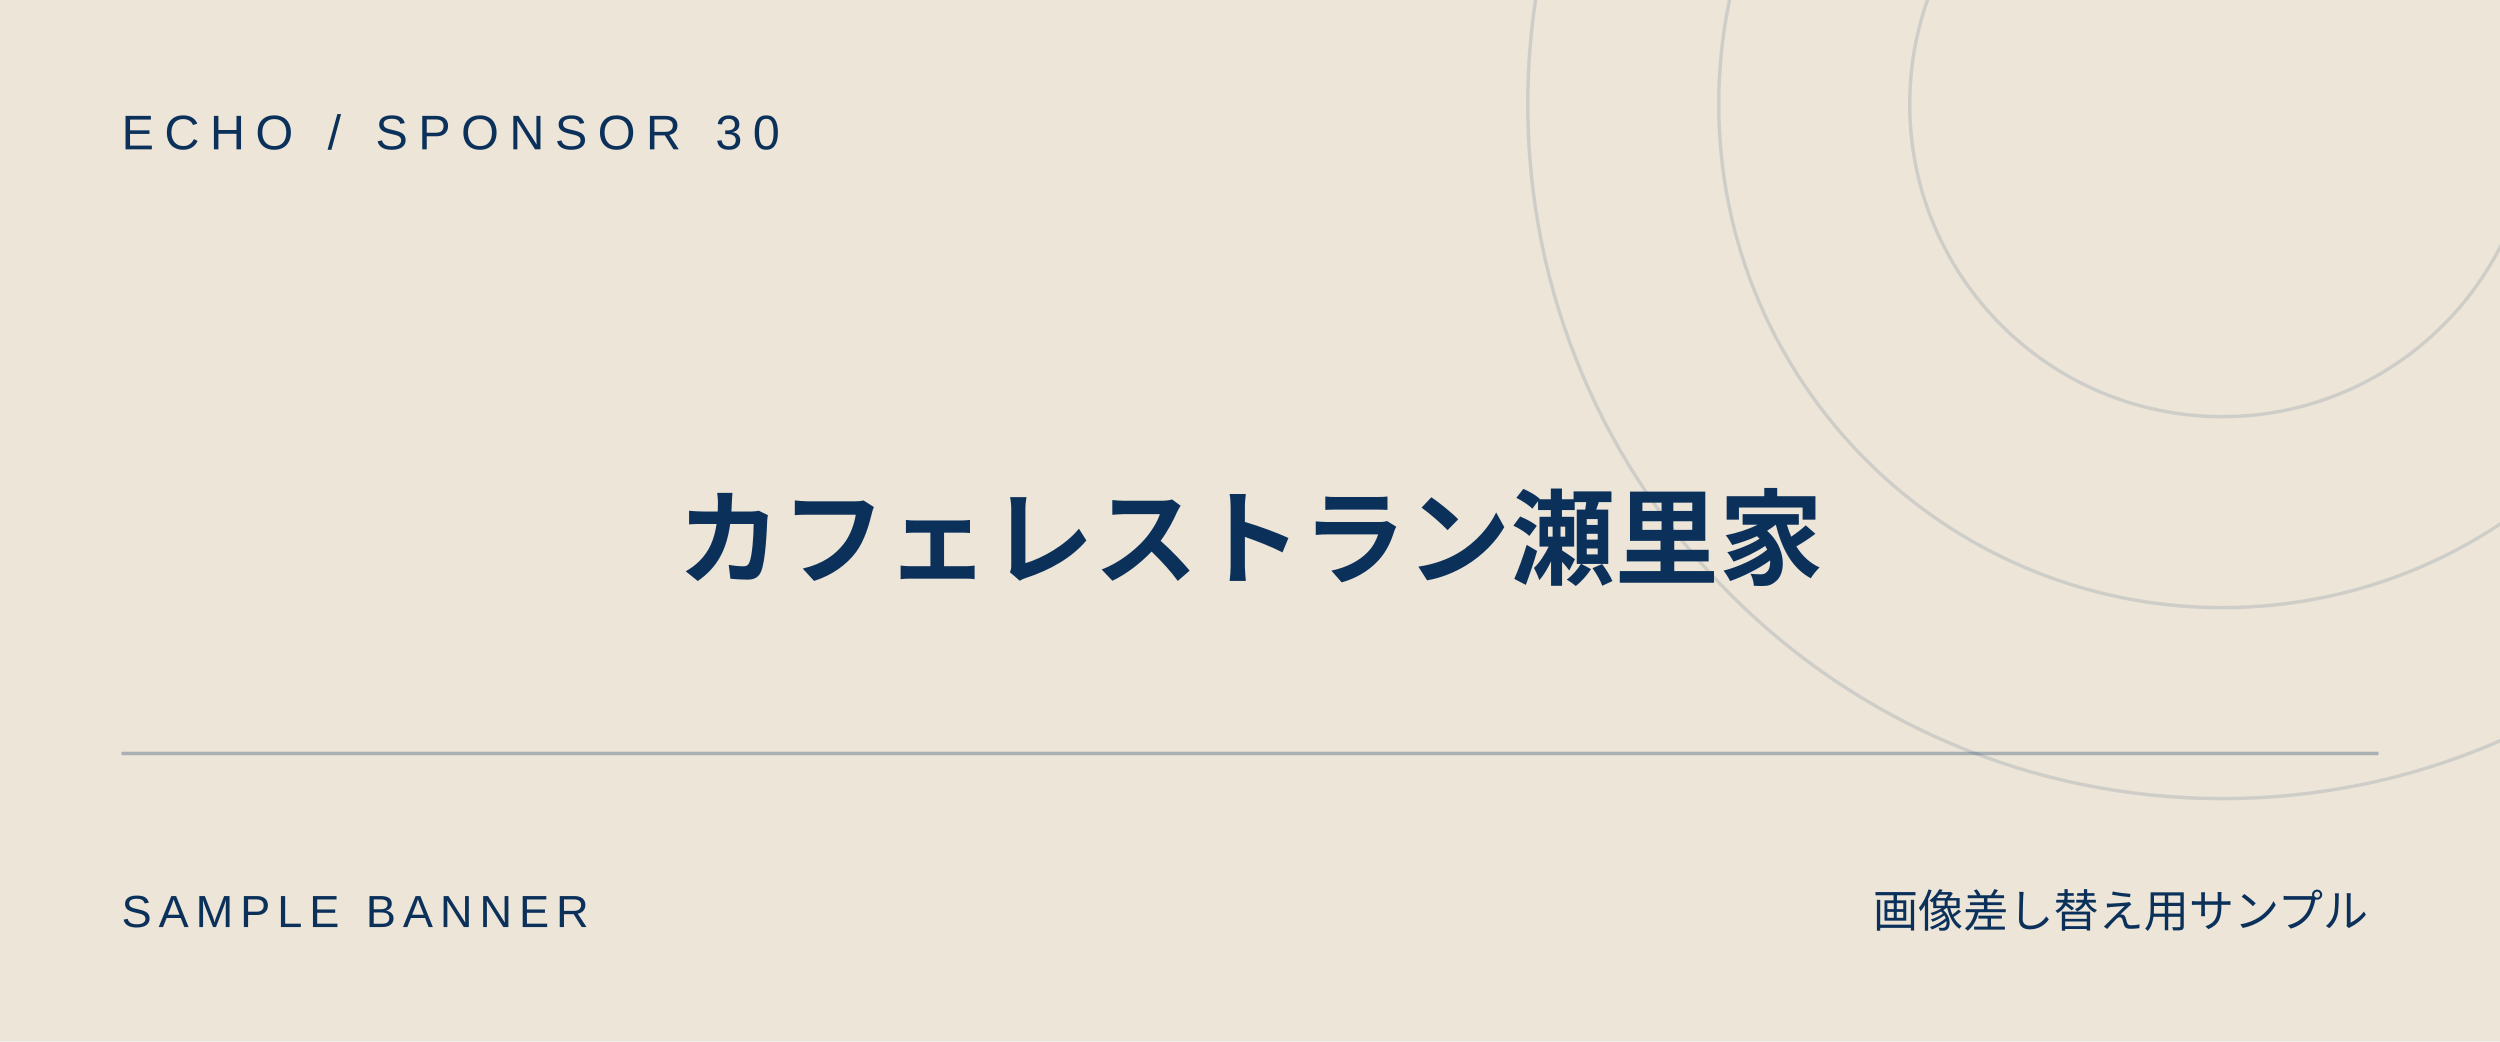
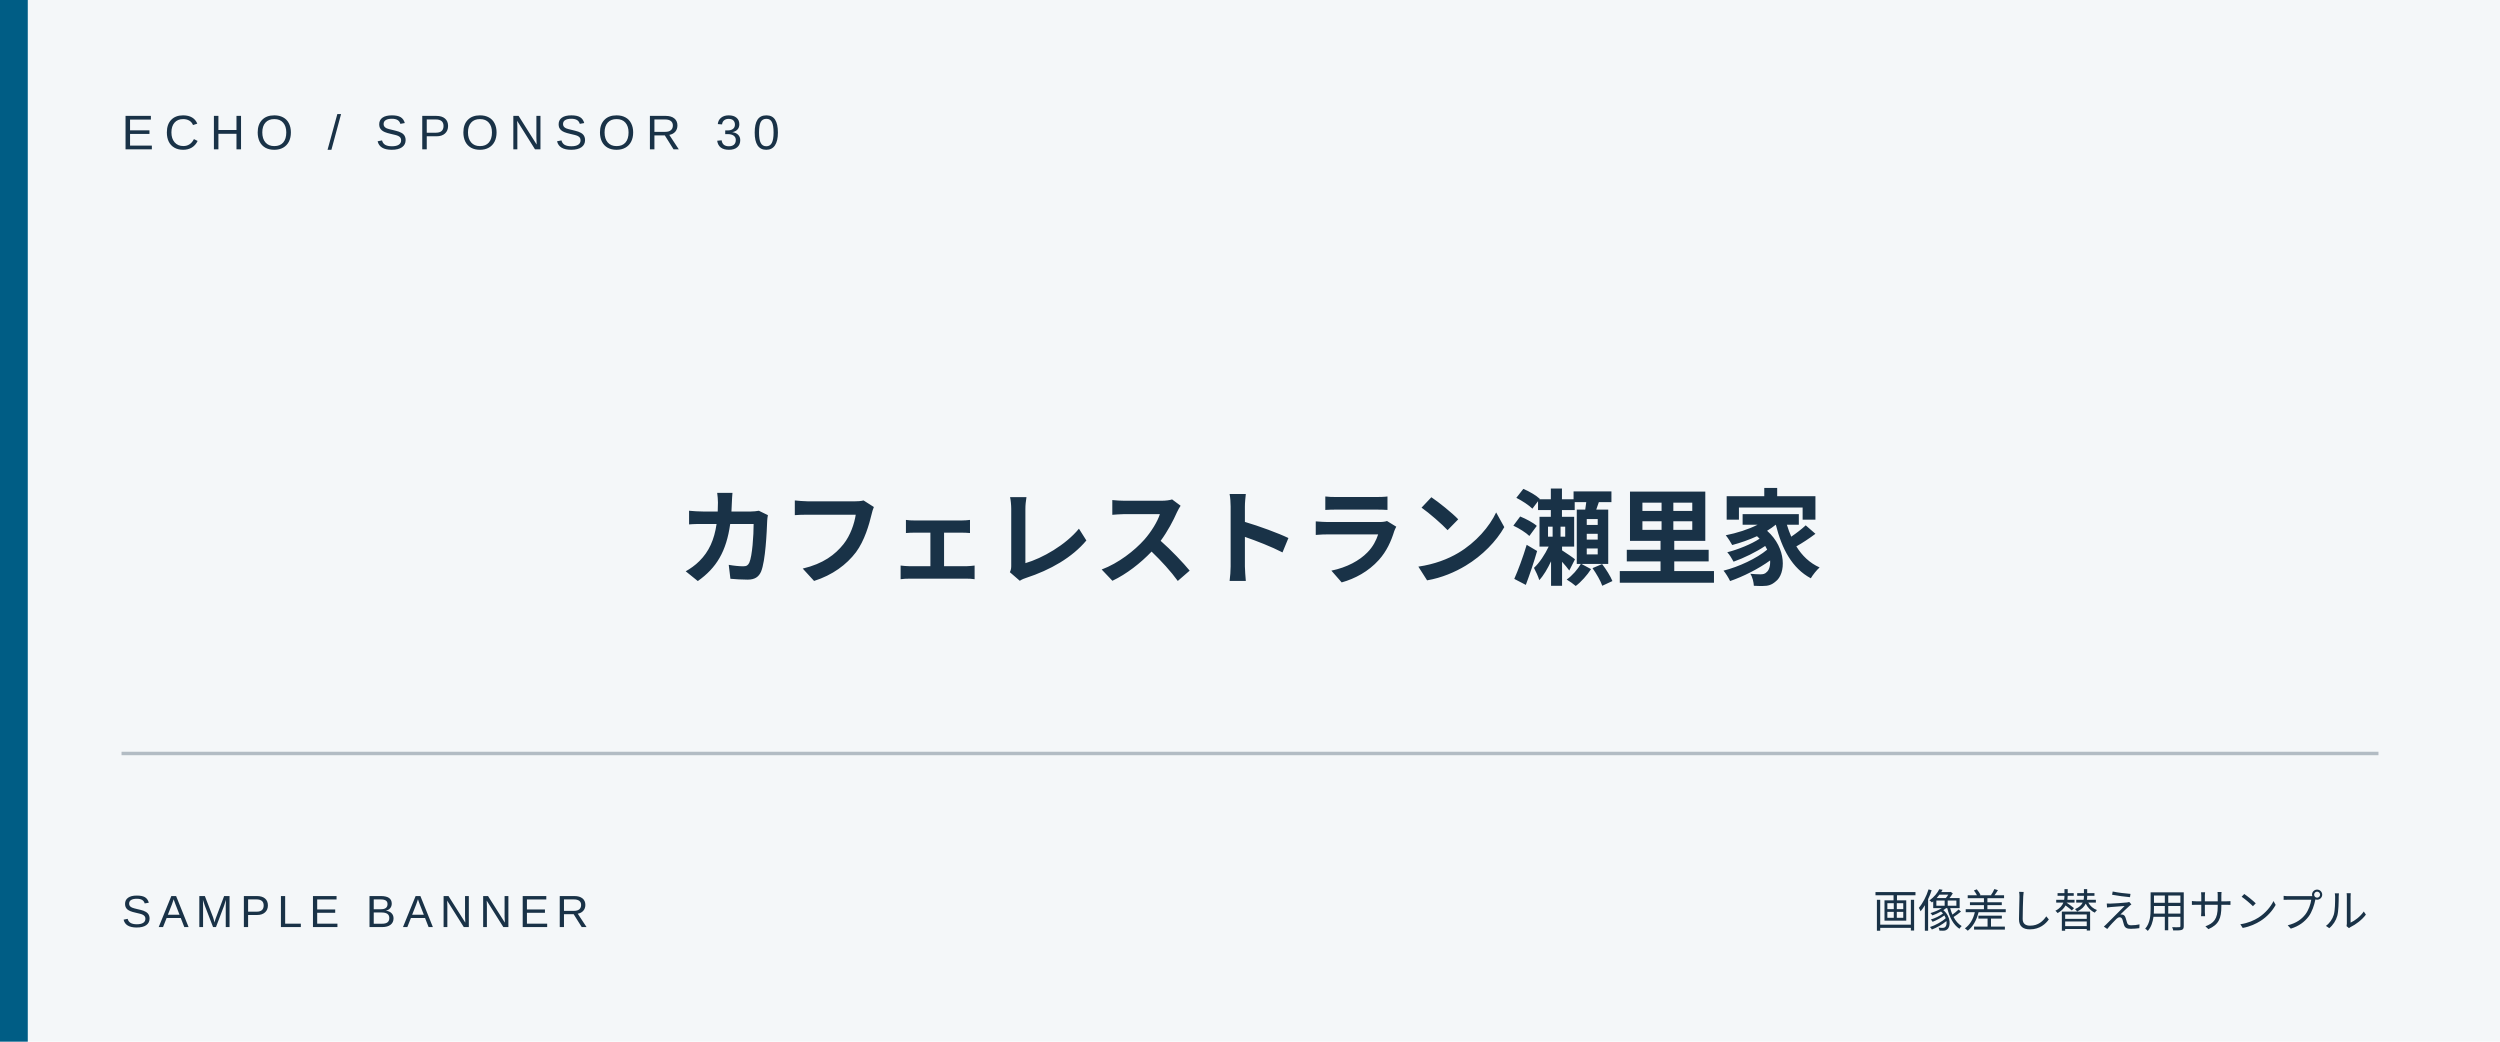
<svg xmlns="http://www.w3.org/2000/svg" width="720" height="300" viewBox="0 0 720 300">
-   <rect width="720" height="300" fill="#ece5d8" />
-   <g fill="none" stroke="#0b315b" opacity=".13">
-     <circle cx="640" cy="30" r="90" />
-     <circle cx="640" cy="30" r="145" />
-     <circle cx="640" cy="30" r="200" />
-   </g>
-   <text x="35" y="43" fill="#0b315b" font-family="Arial,sans-serif" font-size="14" letter-spacing="3">ECHO / SPONSOR 30</text>
-   <text x="360" y="166" text-anchor="middle" fill="#0b315b" font-family="sans-serif" font-size="30" font-weight="700">カフェレストラン瀬里家</text>
-   <path d="M35 217h650" stroke="#0b315b" opacity=".3" />
-   <text x="35" y="267" fill="#0b315b" font-family="Arial,sans-serif" font-size="13" letter-spacing="2">SAMPLE BANNER</text>
-   <text x="682" y="267" text-anchor="end" fill="#0b315b" font-family="sans-serif" font-size="13">画像差し替え用サンプル</text>
+   <rect width="720" height="300" fill="#f4f7f9" />
+   <rect x="0" y="0" width="8" height="300" fill="#005d85" />
+   <text x="35" y="43" fill="#193247" font-family="Arial,sans-serif" font-size="14" letter-spacing="3">ECHO / SPONSOR 30</text>
+   <text x="360" y="166" text-anchor="middle" fill="#193247" font-family="sans-serif" font-size="30" font-weight="700">カフェレストラン瀬里家</text>
+   <path d="M35 217h650" stroke="#193247" opacity=".3" />
+   <text x="35" y="267" fill="#193247" font-family="Arial,sans-serif" font-size="13" letter-spacing="2">SAMPLE BANNER</text>
+   <text x="682" y="267" text-anchor="end" fill="#193247" font-family="sans-serif" font-size="13">画像差し替え用サンプル</text>
</svg>
